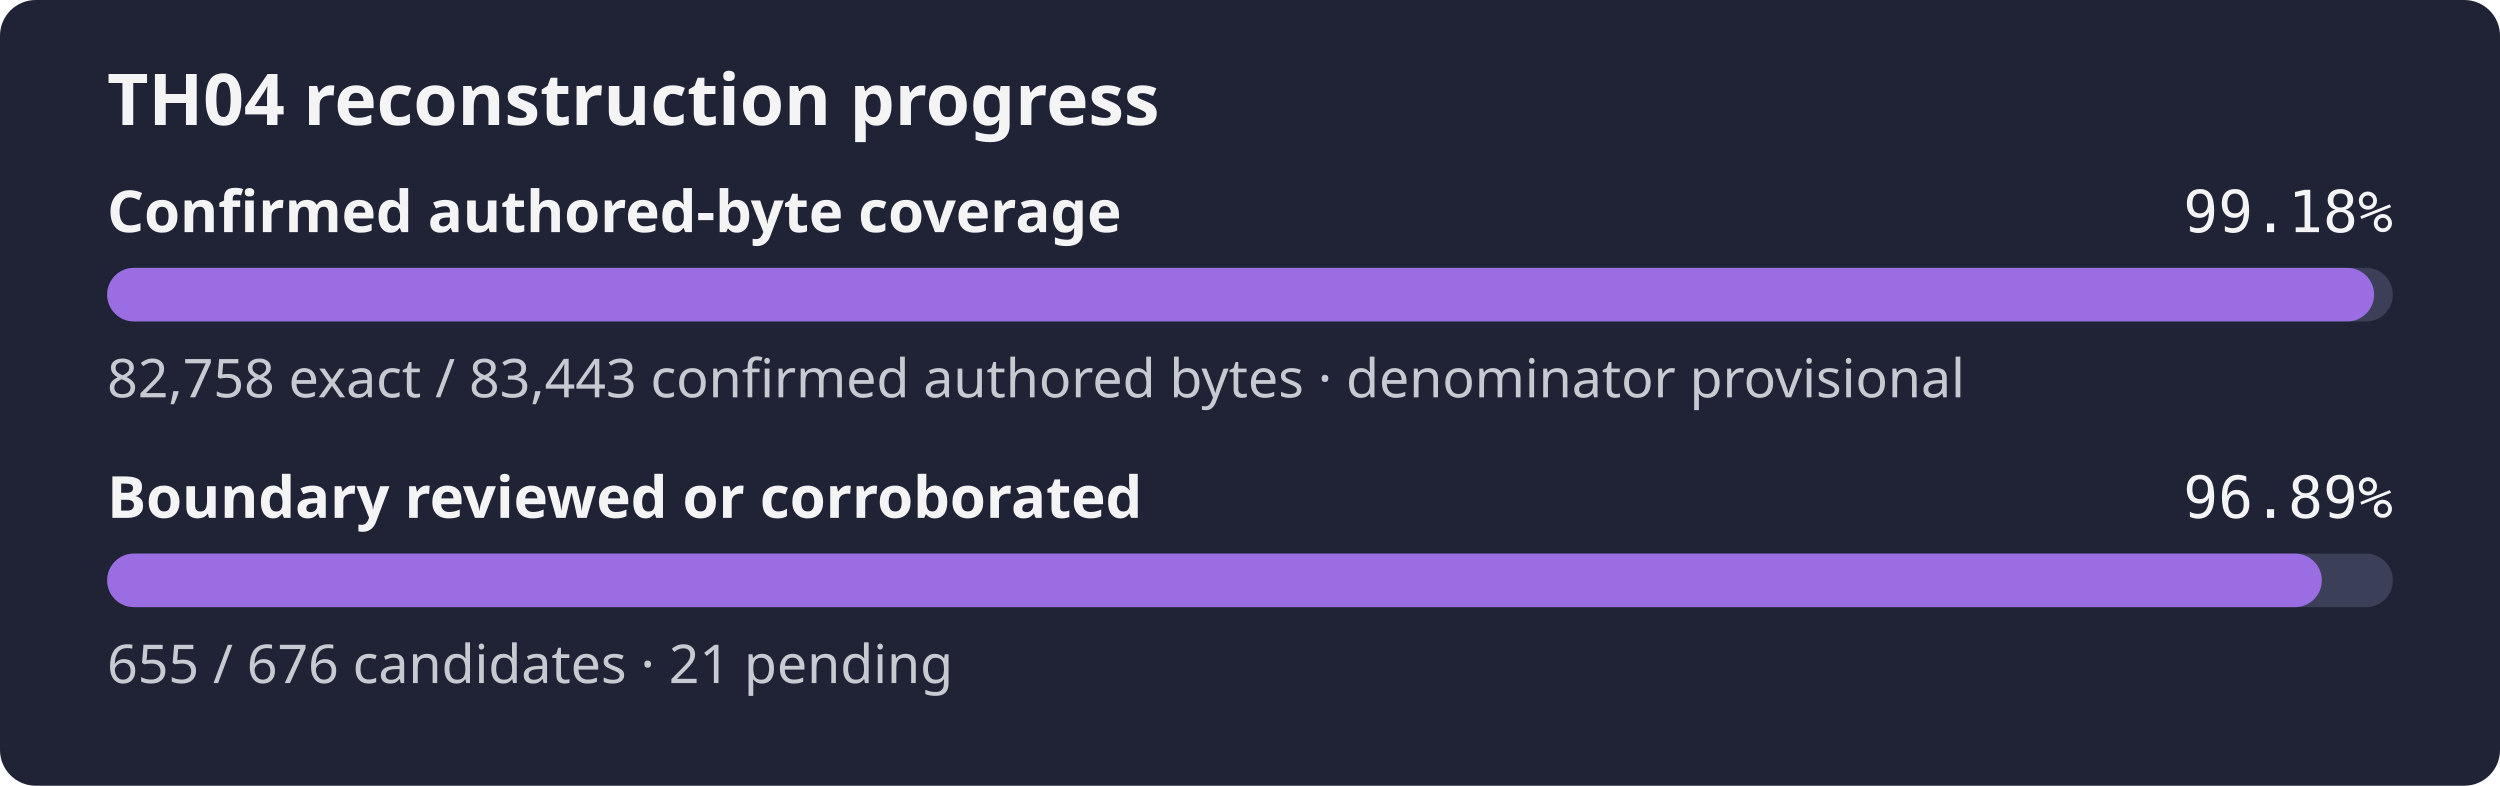
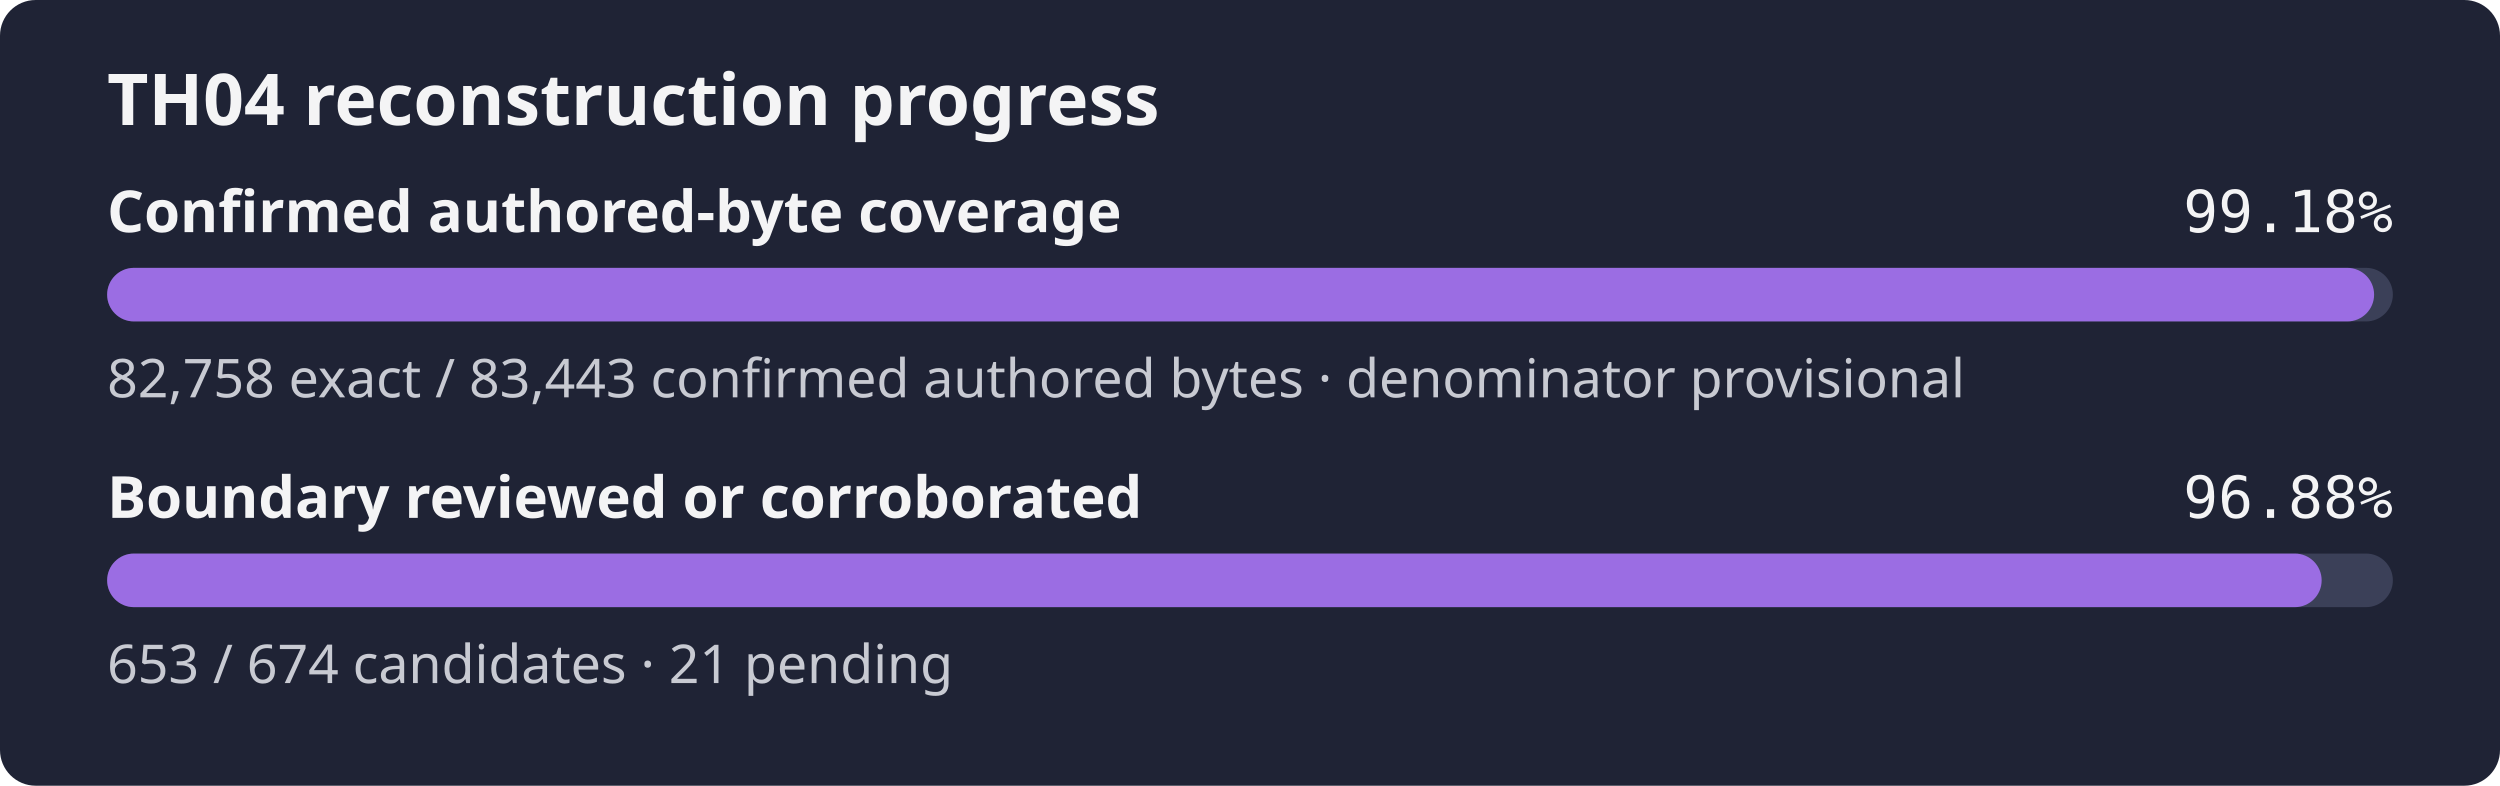
- <svg xmlns="http://www.w3.org/2000/svg" width="560" height="176" role="img" aria-label="TH04 reconstruction progress: 99.18% of the confirmed authored-byte set is exact, boundary reviewed or corroborated 96.89%">
+ <svg xmlns="http://www.w3.org/2000/svg" width="560" height="176" role="img" aria-label="TH04 reconstruction progress: 99.18% of the confirmed authored-byte set is exact, boundary reviewed or corroborated 96.88%">
  <rect width="560" height="176" rx="8" fill="#1f2335" />
  <text x="24" y="28" fill="#f4f4f5" font-family="sans-serif" font-size="16" font-weight="600">TH04 reconstruction progress</text>
  <text x="24" y="52" fill="#f4f4f5" font-family="sans-serif" font-size="13" font-weight="600">Confirmed authored-byte coverage</text>
  <text x="536" y="52" fill="#f4f4f5" text-anchor="end" font-family="monospace" font-size="13">99.18%</text>
  <rect x="24" y="60" width="512" height="12" rx="6" fill="#3b4058" />
  <rect x="24" y="60" width="507.80" height="12" rx="6" fill="#9b6de3" />
  <text x="24" y="89" fill="#c8cad2" font-family="sans-serif" font-size="12">82,758 exact / 83,443 confirmed authored bytes · denominator provisional</text>
  <text x="24" y="116" fill="#f4f4f5" font-family="sans-serif" font-size="13" font-weight="600">Boundary reviewed or corroborated</text>
-   <text x="536" y="116" fill="#f4f4f5" text-anchor="end" font-family="monospace" font-size="13">96.89%</text>
+   <text x="536" y="116" fill="#f4f4f5" text-anchor="end" font-family="monospace" font-size="13">96.88%</text>
  <rect x="24" y="124" width="512" height="12" rx="6" fill="#3b4058" />
-   <rect x="24" y="124" width="496.09" height="12" rx="6" fill="#9b6de3" />
-   <text x="24" y="153" fill="#c8cad2" font-family="sans-serif" font-size="12">655 / 676 candidates · 21 pending</text>
+   <rect x="24" y="124" width="496.05" height="12" rx="6" fill="#9b6de3" />
+   <text x="24" y="153" fill="#c8cad2" font-family="sans-serif" font-size="12">653 / 674 candidates · 21 pending</text>
</svg>
